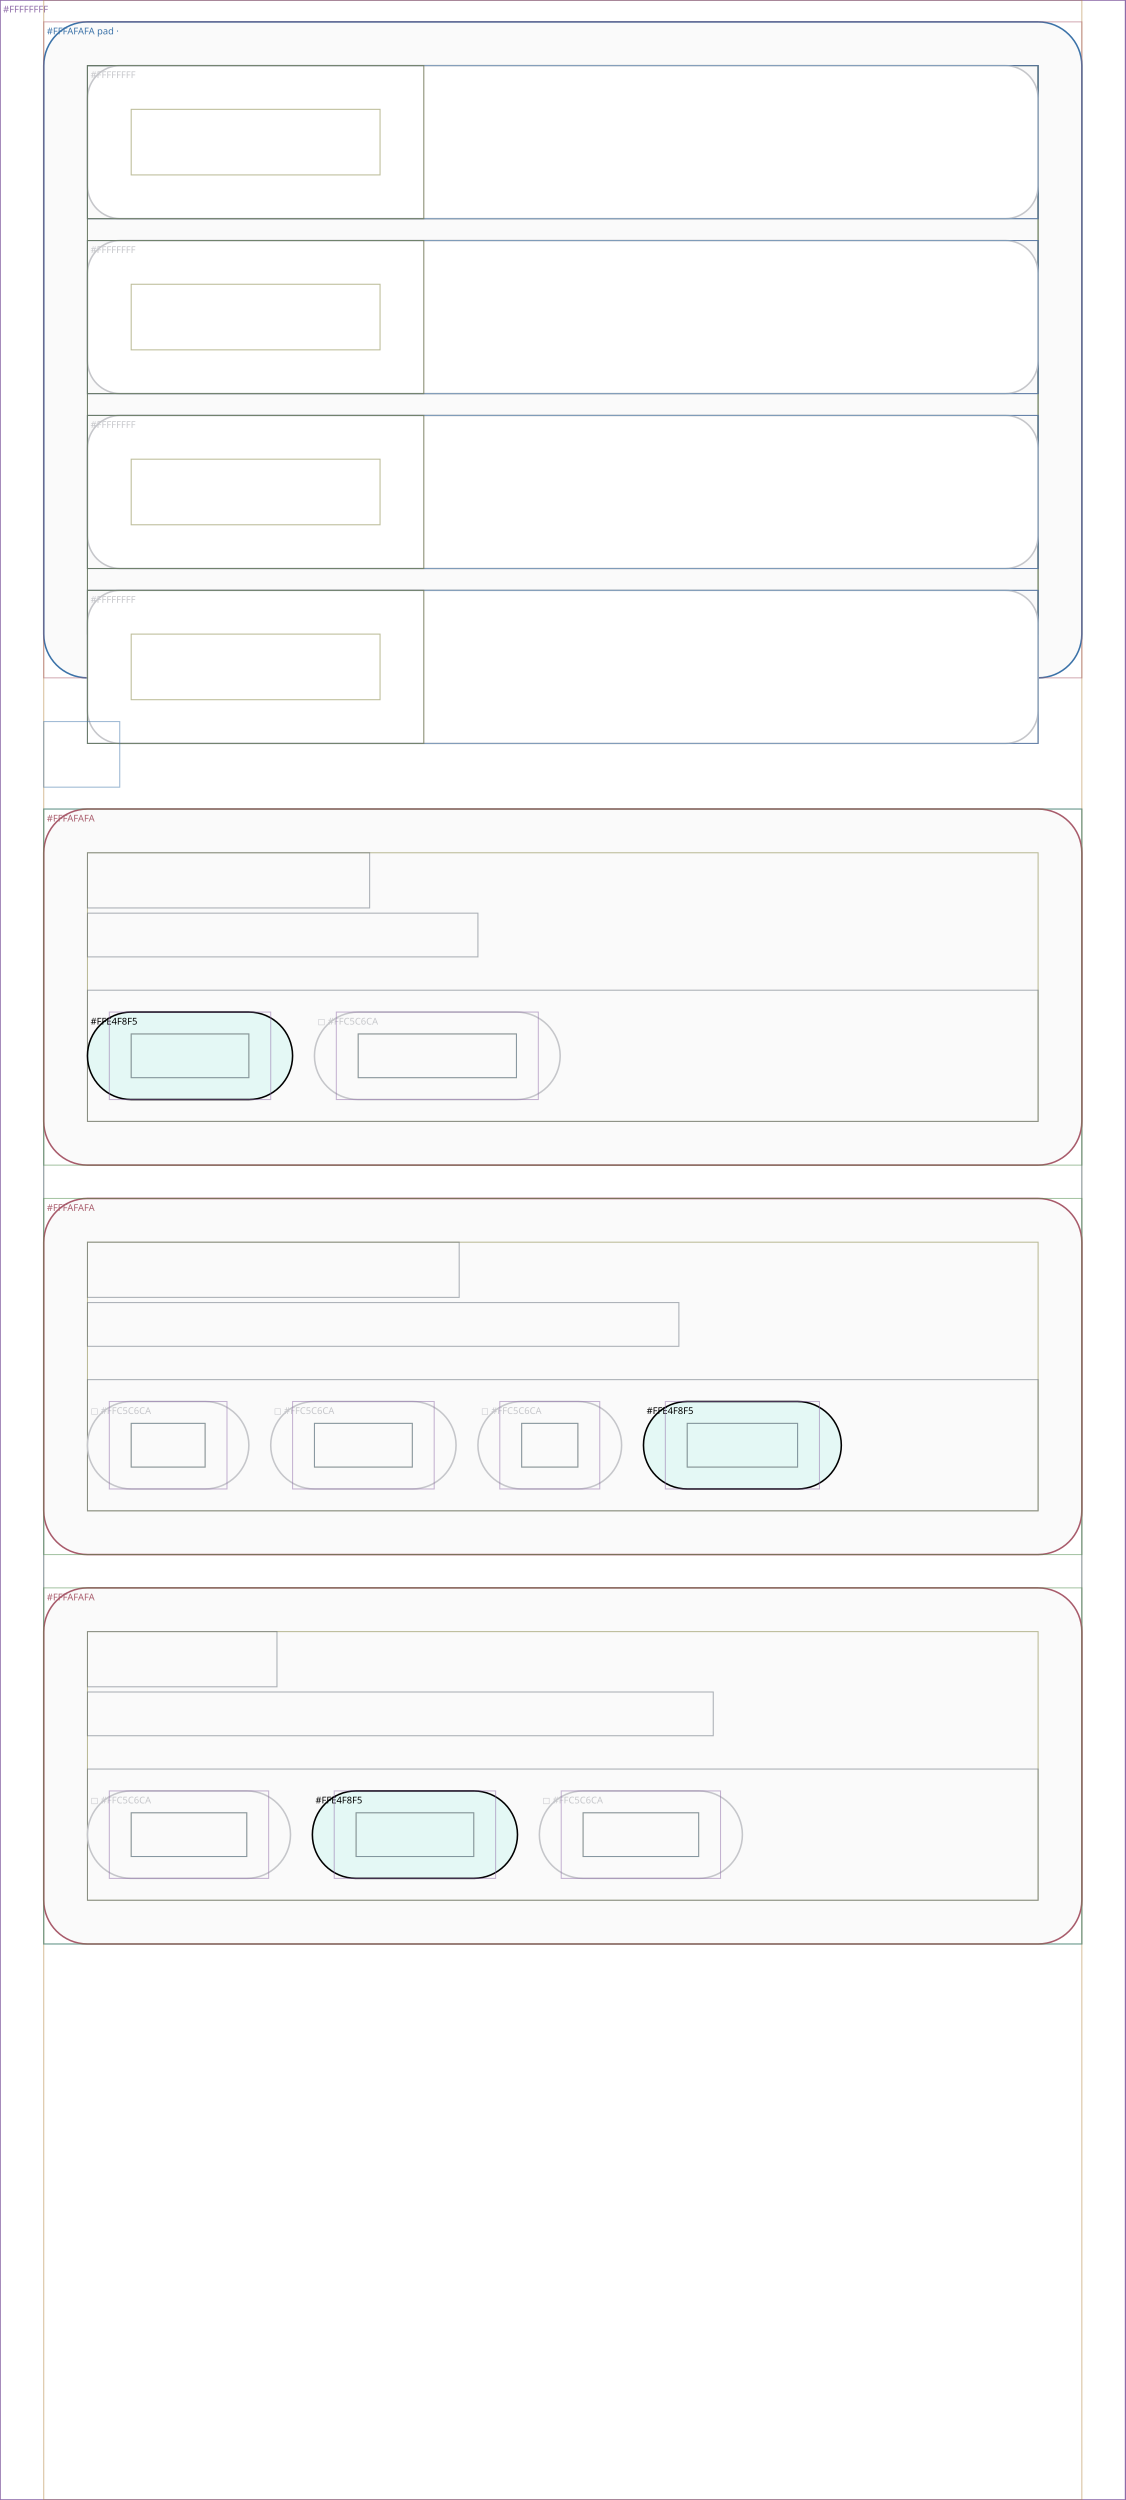
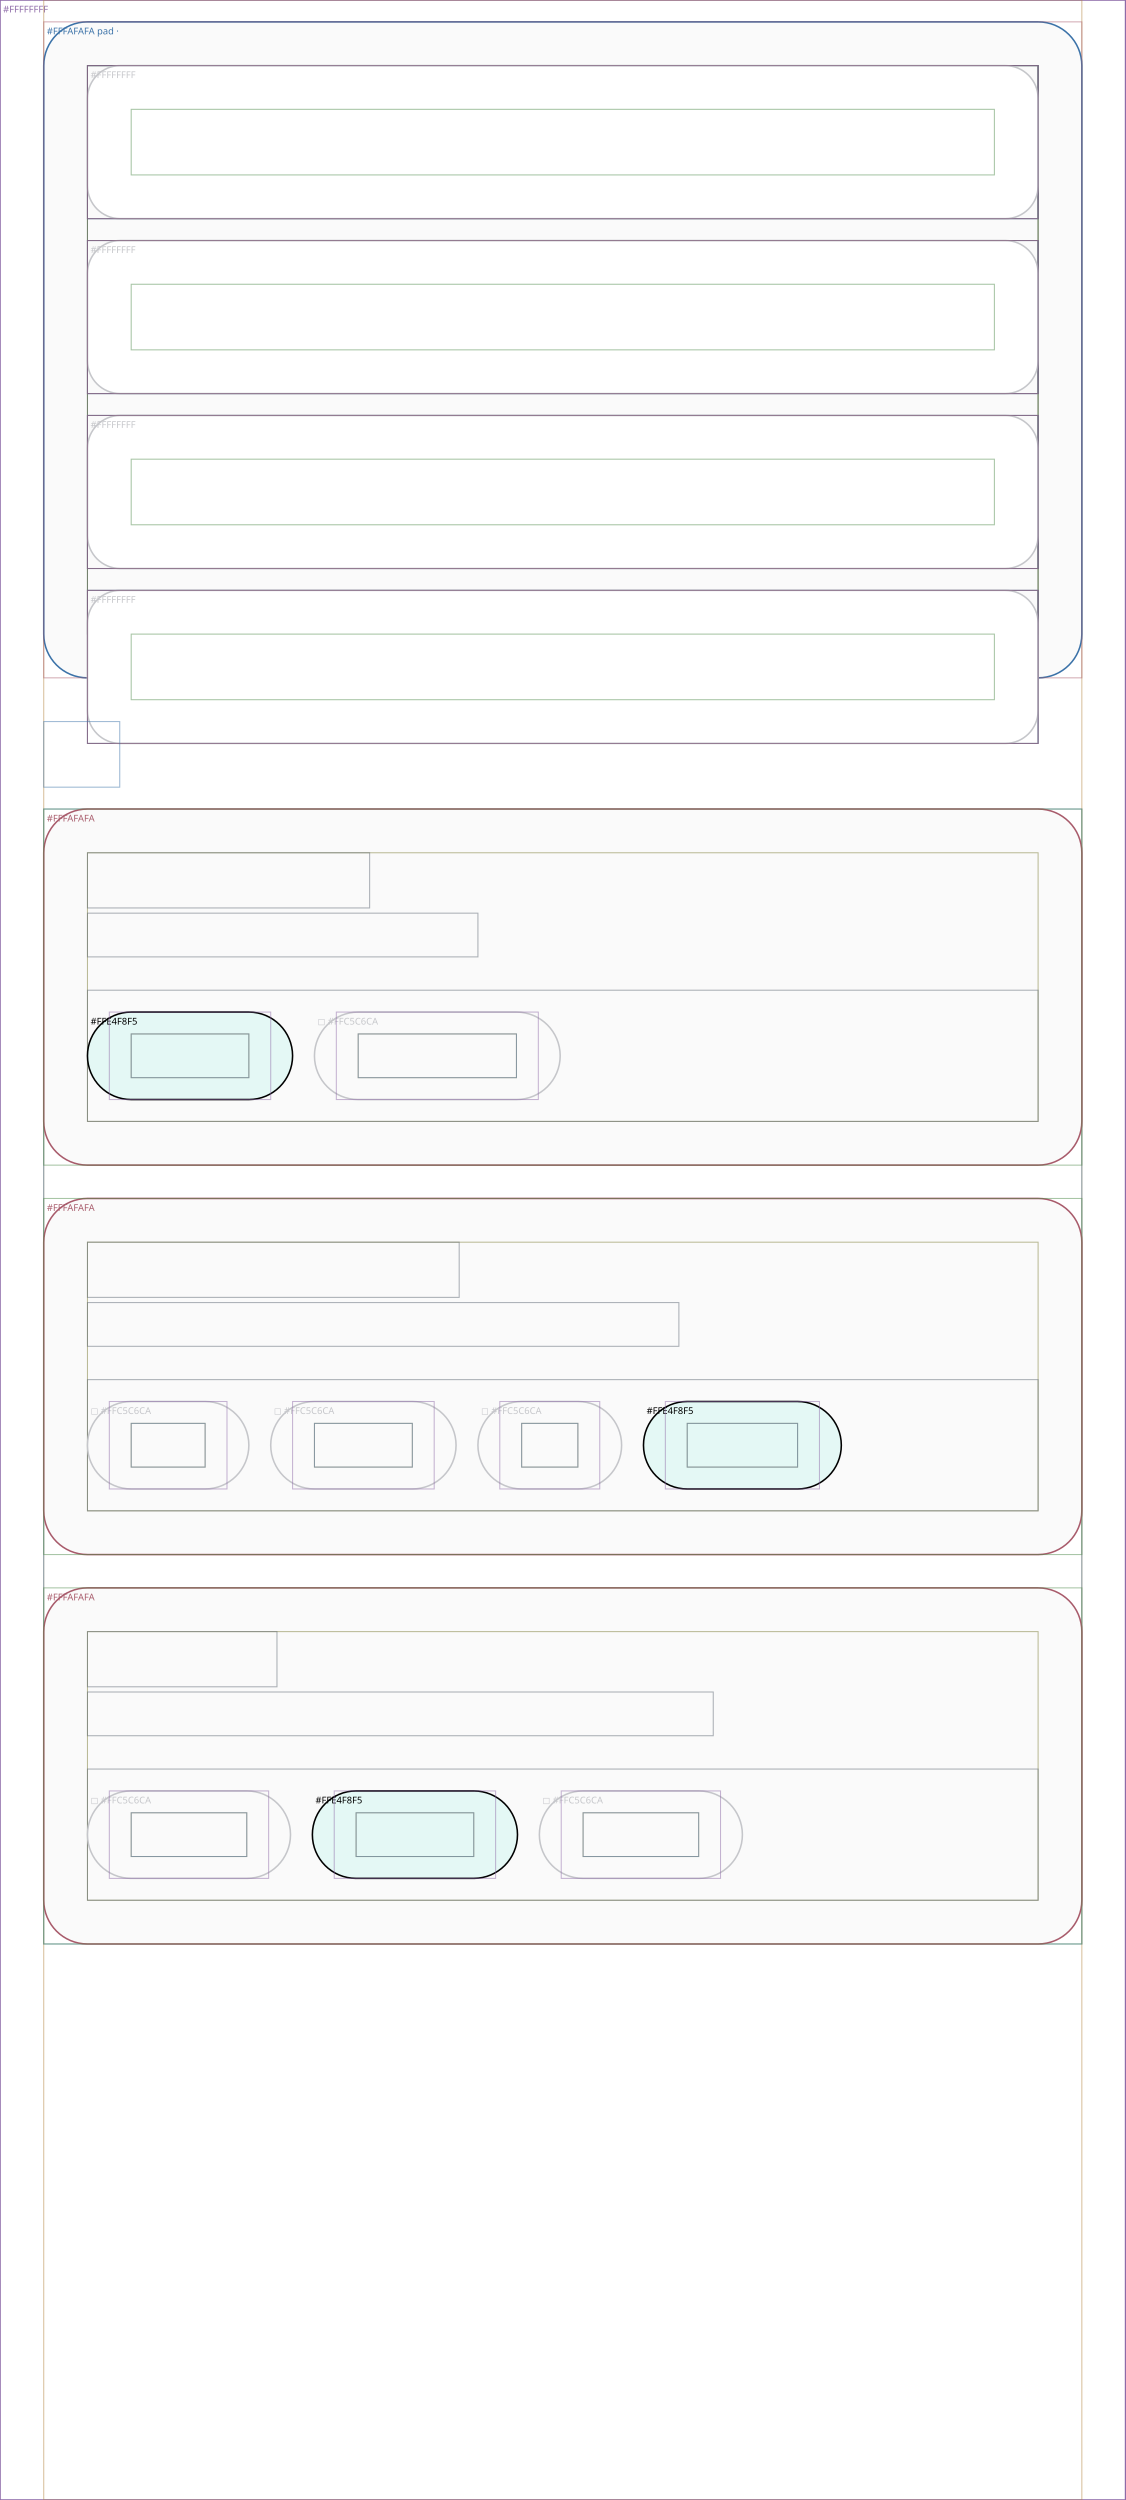
<svg xmlns="http://www.w3.org/2000/svg" viewBox="0 0 1081 2401" width="1081" height="2401" role="img" aria-label="List layout wireframe">
  <rect width="1081" height="2401" fill="#ffffff" />
  <g>
    <rect x="0" y="0" width="1081" height="2401" fill="none" fill-opacity="0" stroke="#5B6470" stroke-width="1" stroke-opacity="0.5" />
  </g>
  <g>
    <rect x="0" y="0" width="1081" height="2401" fill="none" fill-opacity="0" stroke="#2E7D6B" stroke-width="1" stroke-opacity="0.5" />
  </g>
  <g>
    <rect x="0" y="0" width="1081" height="2401" fill="#FFFFFF" fill-opacity="1" stroke="#8E6BA8" stroke-width="1.5" stroke-opacity="1" />
    <text x="3" y="12" font-family="system-ui, sans-serif" font-size="9" fill="#8E6BA8">#FFFFFFFF</text>
  </g>
  <g>
    <rect x="42" y="0" width="997" height="2401" fill="none" fill-opacity="0" stroke="#B0813B" stroke-width="1" stroke-opacity="0.5" />
  </g>
  <g>
    <path d="M84,21 H997 A42,42 0 0 1 1039,63 V609 A42,42 0 0 1 997,651 H84 A42,42 0 0 1 42,609 V63 A42,42 0 0 1 84,21 Z" fill="#FAFAFA" fill-opacity="1" stroke="#3B72A8" stroke-width="1.5" stroke-opacity="1" />
    <text x="45" y="33" font-family="system-ui, sans-serif" font-size="9" fill="#3B72A8">#FFFAFAFA  pad ·</text>
  </g>
  <g>
    <rect x="42" y="21" width="997" height="630" fill="none" fill-opacity="0" stroke="#A85B6B" stroke-width="1" stroke-opacity="0.5" />
  </g>
  <g>
    <rect x="84" y="63" width="913" height="546" fill="none" fill-opacity="0" stroke="#4F8A4A" stroke-width="1" stroke-opacity="0.5" />
  </g>
  <g>
    <rect x="84" y="63" width="913" height="546" fill="none" fill-opacity="0" stroke="#7A7A33" stroke-width="1" stroke-opacity="0.5" />
  </g>
  <g>
    <rect x="84" y="63" width="913" height="546" fill="none" fill-opacity="0" stroke="#5B6470" stroke-width="1" stroke-opacity="0.5" />
  </g>
  <g>
    <rect x="84" y="63" width="913" height="147" fill="none" fill-opacity="0" stroke="#2E7D6B" stroke-width="1" stroke-opacity="0.5" />
  </g>
  <g>
    <rect x="84" y="63" width="913" height="147" fill="none" fill-opacity="0" stroke="#8E6BA8" stroke-width="1" stroke-opacity="0.5" />
  </g>
  <g>
    <path d="M115.5,63 H965.5 A31.5,31.5 0 0 1 997,94.5 V178.5 A31.5,31.5 0 0 1 965.5,210 H115.5 A31.5,31.5 0 0 1 84,178.5 V94.5 A31.5,31.5 0 0 1 115.5,63 Z" fill="#FFFFFF" fill-opacity="1" stroke="#C5C6CA" stroke-width="1.5" stroke-opacity="1" />
    <text x="87" y="75" font-family="system-ui, sans-serif" font-size="9" fill="#C5C6CA">#FFFFFFFF</text>
  </g>
  <g>
    <rect x="84" y="63" width="913" height="147" fill="none" fill-opacity="0" stroke="#3B72A8" stroke-width="1" stroke-opacity="0.5" />
  </g>
  <g>
-     <rect x="84" y="63" width="323" height="147" fill="none" fill-opacity="0" stroke="#A85B6B" stroke-width="1" stroke-opacity="0.5" />
-   </g>
-   <g>
-     <rect x="84" y="63" width="323" height="147" fill="none" fill-opacity="0" stroke="#4F8A4A" stroke-width="1" stroke-opacity="0.5" />
-   </g>
-   <g>
-     <rect x="126" y="105" width="239" height="63" fill="none" fill-opacity="0" stroke="#7A7A33" stroke-width="1" stroke-opacity="0.5" />
+     <rect x="84" y="63" width="913" height="147" fill="none" fill-opacity="0" stroke="#A85B6B" stroke-width="1" stroke-opacity="0.5" />
+   </g>
+   <g>
+     <rect x="126" y="105" width="829" height="63" fill="none" fill-opacity="0" stroke="#4F8A4A" stroke-width="1" stroke-opacity="0.5" />
  </g>
  <g>
    <rect x="84" y="231" width="913" height="147" fill="none" fill-opacity="0" stroke="#2E7D6B" stroke-width="1" stroke-opacity="0.5" />
  </g>
  <g>
    <rect x="84" y="231" width="913" height="147" fill="none" fill-opacity="0" stroke="#8E6BA8" stroke-width="1" stroke-opacity="0.5" />
  </g>
  <g>
    <path d="M115.5,231 H965.5 A31.5,31.5 0 0 1 997,262.5 V346.5 A31.5,31.5 0 0 1 965.5,378 H115.5 A31.5,31.5 0 0 1 84,346.5 V262.5 A31.5,31.5 0 0 1 115.5,231 Z" fill="#FFFFFF" fill-opacity="1" stroke="#C5C6CA" stroke-width="1.5" stroke-opacity="1" />
    <text x="87" y="243" font-family="system-ui, sans-serif" font-size="9" fill="#C5C6CA">#FFFFFFFF</text>
  </g>
  <g>
    <rect x="84" y="231" width="913" height="147" fill="none" fill-opacity="0" stroke="#3B72A8" stroke-width="1" stroke-opacity="0.5" />
  </g>
  <g>
-     <rect x="84" y="231" width="323" height="147" fill="none" fill-opacity="0" stroke="#A85B6B" stroke-width="1" stroke-opacity="0.5" />
-   </g>
-   <g>
-     <rect x="84" y="231" width="323" height="147" fill="none" fill-opacity="0" stroke="#4F8A4A" stroke-width="1" stroke-opacity="0.5" />
-   </g>
-   <g>
-     <rect x="126" y="273" width="239" height="63" fill="none" fill-opacity="0" stroke="#7A7A33" stroke-width="1" stroke-opacity="0.5" />
+     <rect x="84" y="231" width="913" height="147" fill="none" fill-opacity="0" stroke="#A85B6B" stroke-width="1" stroke-opacity="0.5" />
+   </g>
+   <g>
+     <rect x="126" y="273" width="829" height="63" fill="none" fill-opacity="0" stroke="#4F8A4A" stroke-width="1" stroke-opacity="0.5" />
  </g>
  <g>
    <rect x="84" y="399" width="913" height="147" fill="none" fill-opacity="0" stroke="#2E7D6B" stroke-width="1" stroke-opacity="0.5" />
  </g>
  <g>
    <rect x="84" y="399" width="913" height="147" fill="none" fill-opacity="0" stroke="#8E6BA8" stroke-width="1" stroke-opacity="0.5" />
  </g>
  <g>
    <path d="M115.5,399 H965.5 A31.5,31.5 0 0 1 997,430.5 V514.5 A31.5,31.5 0 0 1 965.5,546 H115.5 A31.5,31.5 0 0 1 84,514.5 V430.5 A31.5,31.5 0 0 1 115.5,399 Z" fill="#FFFFFF" fill-opacity="1" stroke="#C5C6CA" stroke-width="1.5" stroke-opacity="1" />
    <text x="87" y="411" font-family="system-ui, sans-serif" font-size="9" fill="#C5C6CA">#FFFFFFFF</text>
  </g>
  <g>
    <rect x="84" y="399" width="913" height="147" fill="none" fill-opacity="0" stroke="#3B72A8" stroke-width="1" stroke-opacity="0.5" />
  </g>
  <g>
-     <rect x="84" y="399" width="323" height="147" fill="none" fill-opacity="0" stroke="#A85B6B" stroke-width="1" stroke-opacity="0.5" />
-   </g>
-   <g>
-     <rect x="84" y="399" width="323" height="147" fill="none" fill-opacity="0" stroke="#4F8A4A" stroke-width="1" stroke-opacity="0.5" />
-   </g>
-   <g>
-     <rect x="126" y="441" width="239" height="63" fill="none" fill-opacity="0" stroke="#7A7A33" stroke-width="1" stroke-opacity="0.5" />
+     <rect x="84" y="399" width="913" height="147" fill="none" fill-opacity="0" stroke="#A85B6B" stroke-width="1" stroke-opacity="0.5" />
+   </g>
+   <g>
+     <rect x="126" y="441" width="829" height="63" fill="none" fill-opacity="0" stroke="#4F8A4A" stroke-width="1" stroke-opacity="0.5" />
  </g>
  <g>
    <rect x="84" y="567" width="913" height="147" fill="none" fill-opacity="0" stroke="#2E7D6B" stroke-width="1" stroke-opacity="0.5" />
  </g>
  <g>
    <rect x="84" y="567" width="913" height="147" fill="none" fill-opacity="0" stroke="#8E6BA8" stroke-width="1" stroke-opacity="0.5" />
  </g>
  <g>
    <path d="M115.5,567 H965.5 A31.5,31.5 0 0 1 997,598.5 V682.5 A31.5,31.5 0 0 1 965.5,714 H115.5 A31.5,31.5 0 0 1 84,682.5 V598.5 A31.5,31.5 0 0 1 115.5,567 Z" fill="#FFFFFF" fill-opacity="1" stroke="#C5C6CA" stroke-width="1.5" stroke-opacity="1" />
    <text x="87" y="579" font-family="system-ui, sans-serif" font-size="9" fill="#C5C6CA">#FFFFFFFF</text>
  </g>
  <g>
    <rect x="84" y="567" width="913" height="147" fill="none" fill-opacity="0" stroke="#3B72A8" stroke-width="1" stroke-opacity="0.5" />
  </g>
  <g>
-     <rect x="84" y="567" width="323" height="147" fill="none" fill-opacity="0" stroke="#A85B6B" stroke-width="1" stroke-opacity="0.5" />
-   </g>
-   <g>
-     <rect x="84" y="567" width="323" height="147" fill="none" fill-opacity="0" stroke="#4F8A4A" stroke-width="1" stroke-opacity="0.5" />
-   </g>
-   <g>
-     <rect x="126" y="609" width="239" height="63" fill="none" fill-opacity="0" stroke="#7A7A33" stroke-width="1" stroke-opacity="0.5" />
+     <rect x="84" y="567" width="913" height="147" fill="none" fill-opacity="0" stroke="#A85B6B" stroke-width="1" stroke-opacity="0.5" />
+   </g>
+   <g>
+     <rect x="126" y="609" width="829" height="63" fill="none" fill-opacity="0" stroke="#4F8A4A" stroke-width="1" stroke-opacity="0.5" />
  </g>
  <g>
    <rect x="42" y="693" width="73" height="63" fill="none" fill-opacity="0" stroke="#3B72A8" stroke-width="1" stroke-opacity="0.5" />
  </g>
  <g>
    <rect x="42" y="777" width="997" height="1090" fill="none" fill-opacity="0" stroke="#3B72A8" stroke-width="1" stroke-opacity="0.5" />
  </g>
  <g>
    <path d="M84,777 H997 A42,42 0 0 1 1039,819 V1077 A42,42 0 0 1 997,1119 H84 A42,42 0 0 1 42,1077 V819 A42,42 0 0 1 84,777 Z" fill="#FAFAFA" fill-opacity="1" stroke="#A85B6B" stroke-width="1.5" stroke-opacity="1" />
    <text x="45" y="789" font-family="system-ui, sans-serif" font-size="9" fill="#A85B6B">#FFFAFAFA</text>
  </g>
  <g>
    <rect x="42" y="777" width="997" height="342" fill="none" fill-opacity="0" stroke="#4F8A4A" stroke-width="1" stroke-opacity="0.5" />
  </g>
  <g>
    <rect x="84" y="819" width="913" height="258" fill="none" fill-opacity="0" stroke="#7A7A33" stroke-width="1" stroke-opacity="0.5" />
  </g>
  <g>
    <rect x="84" y="819" width="271" height="53" fill="none" fill-opacity="0" stroke="#5B6470" stroke-width="1" stroke-opacity="0.5" />
  </g>
  <g>
    <rect x="84" y="877" width="375" height="42" fill="none" fill-opacity="0" stroke="#5B6470" stroke-width="1" stroke-opacity="0.5" />
  </g>
  <g>
    <rect x="84" y="951" width="913" height="126" fill="none" fill-opacity="0" stroke="#5B6470" stroke-width="1" stroke-opacity="0.5" />
  </g>
  <g>
    <path d="M126,972 H239 A42,42 0 0 1 281,1014 V1014 A42,42 0 0 1 239,1056 H126 A42,42 0 0 1 84,1014 V1014 A42,42 0 0 1 126,972 Z" fill="#E4F8F5" fill-opacity="1" stroke="#000000" stroke-width="1.5" stroke-opacity="1" />
    <text x="87" y="984" font-family="system-ui, sans-serif" font-size="9" fill="#000000">#FFE4F8F5</text>
  </g>
  <g>
    <rect x="105" y="972" width="155" height="84" fill="none" fill-opacity="0" stroke="#8E6BA8" stroke-width="1" stroke-opacity="0.5" />
  </g>
  <g>
    <rect x="126" y="993" width="113" height="42" fill="none" fill-opacity="0" stroke="#B0813B" stroke-width="1" stroke-opacity="0.5" />
  </g>
  <g>
    <rect x="126" y="993" width="113" height="42" fill="none" fill-opacity="0" stroke="#3B72A8" stroke-width="1" stroke-opacity="0.5" />
  </g>
  <g>
    <path d="M344,972 H496 A42,42 0 0 1 538,1014 V1014 A42,42 0 0 1 496,1056 H344 A42,42 0 0 1 302,1014 V1014 A42,42 0 0 1 344,972 Z" fill="none" fill-opacity="0" stroke="#C5C6CA" stroke-width="1.5" stroke-opacity="1" />
    <text x="305" y="984" font-family="system-ui, sans-serif" font-size="9" fill="#C5C6CA">◻ #FFC5C6CA</text>
  </g>
  <g>
    <rect x="323" y="972" width="194" height="84" fill="none" fill-opacity="0" stroke="#8E6BA8" stroke-width="1" stroke-opacity="0.5" />
  </g>
  <g>
    <rect x="344" y="993" width="152" height="42" fill="none" fill-opacity="0" stroke="#B0813B" stroke-width="1" stroke-opacity="0.5" />
  </g>
  <g>
    <rect x="344" y="993" width="152" height="42" fill="none" fill-opacity="0" stroke="#3B72A8" stroke-width="1" stroke-opacity="0.5" />
  </g>
  <g>
    <path d="M84,1151 H997 A42,42 0 0 1 1039,1193 V1451 A42,42 0 0 1 997,1493 H84 A42,42 0 0 1 42,1451 V1193 A42,42 0 0 1 84,1151 Z" fill="#FAFAFA" fill-opacity="1" stroke="#A85B6B" stroke-width="1.5" stroke-opacity="1" />
    <text x="45" y="1163" font-family="system-ui, sans-serif" font-size="9" fill="#A85B6B">#FFFAFAFA</text>
  </g>
  <g>
    <rect x="42" y="1151" width="997" height="342" fill="none" fill-opacity="0" stroke="#4F8A4A" stroke-width="1" stroke-opacity="0.5" />
  </g>
  <g>
    <rect x="84" y="1193" width="913" height="258" fill="none" fill-opacity="0" stroke="#7A7A33" stroke-width="1" stroke-opacity="0.5" />
  </g>
  <g>
    <rect x="84" y="1193" width="357" height="53" fill="none" fill-opacity="0" stroke="#5B6470" stroke-width="1" stroke-opacity="0.5" />
  </g>
  <g>
    <rect x="84" y="1251" width="568" height="42" fill="none" fill-opacity="0" stroke="#5B6470" stroke-width="1" stroke-opacity="0.5" />
  </g>
  <g>
    <rect x="84" y="1325" width="913" height="126" fill="none" fill-opacity="0" stroke="#5B6470" stroke-width="1" stroke-opacity="0.5" />
  </g>
  <g>
    <path d="M126,1346 H197 A42,42 0 0 1 239,1388 V1388 A42,42 0 0 1 197,1430 H126 A42,42 0 0 1 84,1388 V1388 A42,42 0 0 1 126,1346 Z" fill="none" fill-opacity="0" stroke="#C5C6CA" stroke-width="1.5" stroke-opacity="1" />
    <text x="87" y="1358" font-family="system-ui, sans-serif" font-size="9" fill="#C5C6CA">◻ #FFC5C6CA</text>
  </g>
  <g>
    <rect x="105" y="1346" width="113" height="84" fill="none" fill-opacity="0" stroke="#8E6BA8" stroke-width="1" stroke-opacity="0.5" />
  </g>
  <g>
    <rect x="126" y="1367" width="71" height="42" fill="none" fill-opacity="0" stroke="#B0813B" stroke-width="1" stroke-opacity="0.5" />
  </g>
  <g>
    <rect x="126" y="1367" width="71" height="42" fill="none" fill-opacity="0" stroke="#3B72A8" stroke-width="1" stroke-opacity="0.5" />
  </g>
  <g>
    <path d="M302,1346 H396 A42,42 0 0 1 438,1388 V1388 A42,42 0 0 1 396,1430 H302 A42,42 0 0 1 260,1388 V1388 A42,42 0 0 1 302,1346 Z" fill="none" fill-opacity="0" stroke="#C5C6CA" stroke-width="1.5" stroke-opacity="1" />
    <text x="263" y="1358" font-family="system-ui, sans-serif" font-size="9" fill="#C5C6CA">◻ #FFC5C6CA</text>
  </g>
  <g>
    <rect x="281" y="1346" width="136" height="84" fill="none" fill-opacity="0" stroke="#8E6BA8" stroke-width="1" stroke-opacity="0.5" />
  </g>
  <g>
    <rect x="302" y="1367" width="94" height="42" fill="none" fill-opacity="0" stroke="#B0813B" stroke-width="1" stroke-opacity="0.5" />
  </g>
  <g>
    <rect x="302" y="1367" width="94" height="42" fill="none" fill-opacity="0" stroke="#3B72A8" stroke-width="1" stroke-opacity="0.5" />
  </g>
  <g>
    <path d="M501,1346 H555 A42,42 0 0 1 597,1388 V1388 A42,42 0 0 1 555,1430 H501 A42,42 0 0 1 459,1388 V1388 A42,42 0 0 1 501,1346 Z" fill="none" fill-opacity="0" stroke="#C5C6CA" stroke-width="1.5" stroke-opacity="1" />
    <text x="462" y="1358" font-family="system-ui, sans-serif" font-size="9" fill="#C5C6CA">◻ #FFC5C6CA</text>
  </g>
  <g>
    <rect x="480" y="1346" width="96" height="84" fill="none" fill-opacity="0" stroke="#8E6BA8" stroke-width="1" stroke-opacity="0.5" />
  </g>
  <g>
    <rect x="501" y="1367" width="54" height="42" fill="none" fill-opacity="0" stroke="#B0813B" stroke-width="1" stroke-opacity="0.5" />
  </g>
  <g>
    <rect x="501" y="1367" width="54" height="42" fill="none" fill-opacity="0" stroke="#3B72A8" stroke-width="1" stroke-opacity="0.5" />
  </g>
  <g>
    <path d="M660,1346 H766 A42,42 0 0 1 808,1388 V1388 A42,42 0 0 1 766,1430 H660 A42,42 0 0 1 618,1388 V1388 A42,42 0 0 1 660,1346 Z" fill="#E4F8F5" fill-opacity="1" stroke="#000000" stroke-width="1.5" stroke-opacity="1" />
    <text x="621" y="1358" font-family="system-ui, sans-serif" font-size="9" fill="#000000">#FFE4F8F5</text>
  </g>
  <g>
    <rect x="639" y="1346" width="148" height="84" fill="none" fill-opacity="0" stroke="#8E6BA8" stroke-width="1" stroke-opacity="0.5" />
  </g>
  <g>
    <rect x="660" y="1367" width="106" height="42" fill="none" fill-opacity="0" stroke="#B0813B" stroke-width="1" stroke-opacity="0.5" />
  </g>
  <g>
    <rect x="660" y="1367" width="106" height="42" fill="none" fill-opacity="0" stroke="#3B72A8" stroke-width="1" stroke-opacity="0.5" />
  </g>
  <g>
    <path d="M84,1525 H997 A42,42 0 0 1 1039,1567 V1825 A42,42 0 0 1 997,1867 H84 A42,42 0 0 1 42,1825 V1567 A42,42 0 0 1 84,1525 Z" fill="#FAFAFA" fill-opacity="1" stroke="#A85B6B" stroke-width="1.5" stroke-opacity="1" />
    <text x="45" y="1537" font-family="system-ui, sans-serif" font-size="9" fill="#A85B6B">#FFFAFAFA</text>
  </g>
  <g>
    <rect x="42" y="1525" width="997" height="342" fill="none" fill-opacity="0" stroke="#4F8A4A" stroke-width="1" stroke-opacity="0.5" />
  </g>
  <g>
    <rect x="84" y="1567" width="913" height="258" fill="none" fill-opacity="0" stroke="#7A7A33" stroke-width="1" stroke-opacity="0.5" />
  </g>
  <g>
    <rect x="84" y="1567" width="182" height="53" fill="none" fill-opacity="0" stroke="#5B6470" stroke-width="1" stroke-opacity="0.5" />
  </g>
  <g>
    <rect x="84" y="1625" width="601" height="42" fill="none" fill-opacity="0" stroke="#5B6470" stroke-width="1" stroke-opacity="0.5" />
  </g>
  <g>
    <rect x="84" y="1699" width="913" height="126" fill="none" fill-opacity="0" stroke="#5B6470" stroke-width="1" stroke-opacity="0.5" />
  </g>
  <g>
    <path d="M126,1720 H237 A42,42 0 0 1 279,1762 V1762 A42,42 0 0 1 237,1804 H126 A42,42 0 0 1 84,1762 V1762 A42,42 0 0 1 126,1720 Z" fill="none" fill-opacity="0" stroke="#C5C6CA" stroke-width="1.5" stroke-opacity="1" />
    <text x="87" y="1732" font-family="system-ui, sans-serif" font-size="9" fill="#C5C6CA">◻ #FFC5C6CA</text>
  </g>
  <g>
    <rect x="105" y="1720" width="153" height="84" fill="none" fill-opacity="0" stroke="#8E6BA8" stroke-width="1" stroke-opacity="0.5" />
  </g>
  <g>
    <rect x="126" y="1741" width="111" height="42" fill="none" fill-opacity="0" stroke="#B0813B" stroke-width="1" stroke-opacity="0.5" />
  </g>
  <g>
    <rect x="126" y="1741" width="111" height="42" fill="none" fill-opacity="0" stroke="#3B72A8" stroke-width="1" stroke-opacity="0.5" />
  </g>
  <g>
    <path d="M342,1720 H455 A42,42 0 0 1 497,1762 V1762 A42,42 0 0 1 455,1804 H342 A42,42 0 0 1 300,1762 V1762 A42,42 0 0 1 342,1720 Z" fill="#E4F8F5" fill-opacity="1" stroke="#000000" stroke-width="1.5" stroke-opacity="1" />
    <text x="303" y="1732" font-family="system-ui, sans-serif" font-size="9" fill="#000000">#FFE4F8F5</text>
  </g>
  <g>
    <rect x="321" y="1720" width="155" height="84" fill="none" fill-opacity="0" stroke="#8E6BA8" stroke-width="1" stroke-opacity="0.5" />
  </g>
  <g>
    <rect x="342" y="1741" width="113" height="42" fill="none" fill-opacity="0" stroke="#B0813B" stroke-width="1" stroke-opacity="0.5" />
  </g>
  <g>
    <rect x="342" y="1741" width="113" height="42" fill="none" fill-opacity="0" stroke="#3B72A8" stroke-width="1" stroke-opacity="0.5" />
  </g>
  <g>
    <path d="M560,1720 H671 A42,42 0 0 1 713,1762 V1762 A42,42 0 0 1 671,1804 H560 A42,42 0 0 1 518,1762 V1762 A42,42 0 0 1 560,1720 Z" fill="none" fill-opacity="0" stroke="#C5C6CA" stroke-width="1.5" stroke-opacity="1" />
    <text x="521" y="1732" font-family="system-ui, sans-serif" font-size="9" fill="#C5C6CA">◻ #FFC5C6CA</text>
  </g>
  <g>
    <rect x="539" y="1720" width="153" height="84" fill="none" fill-opacity="0" stroke="#8E6BA8" stroke-width="1" stroke-opacity="0.5" />
  </g>
  <g>
    <rect x="560" y="1741" width="111" height="42" fill="none" fill-opacity="0" stroke="#B0813B" stroke-width="1" stroke-opacity="0.5" />
  </g>
  <g>
    <rect x="560" y="1741" width="111" height="42" fill="none" fill-opacity="0" stroke="#3B72A8" stroke-width="1" stroke-opacity="0.5" />
  </g>
</svg>
